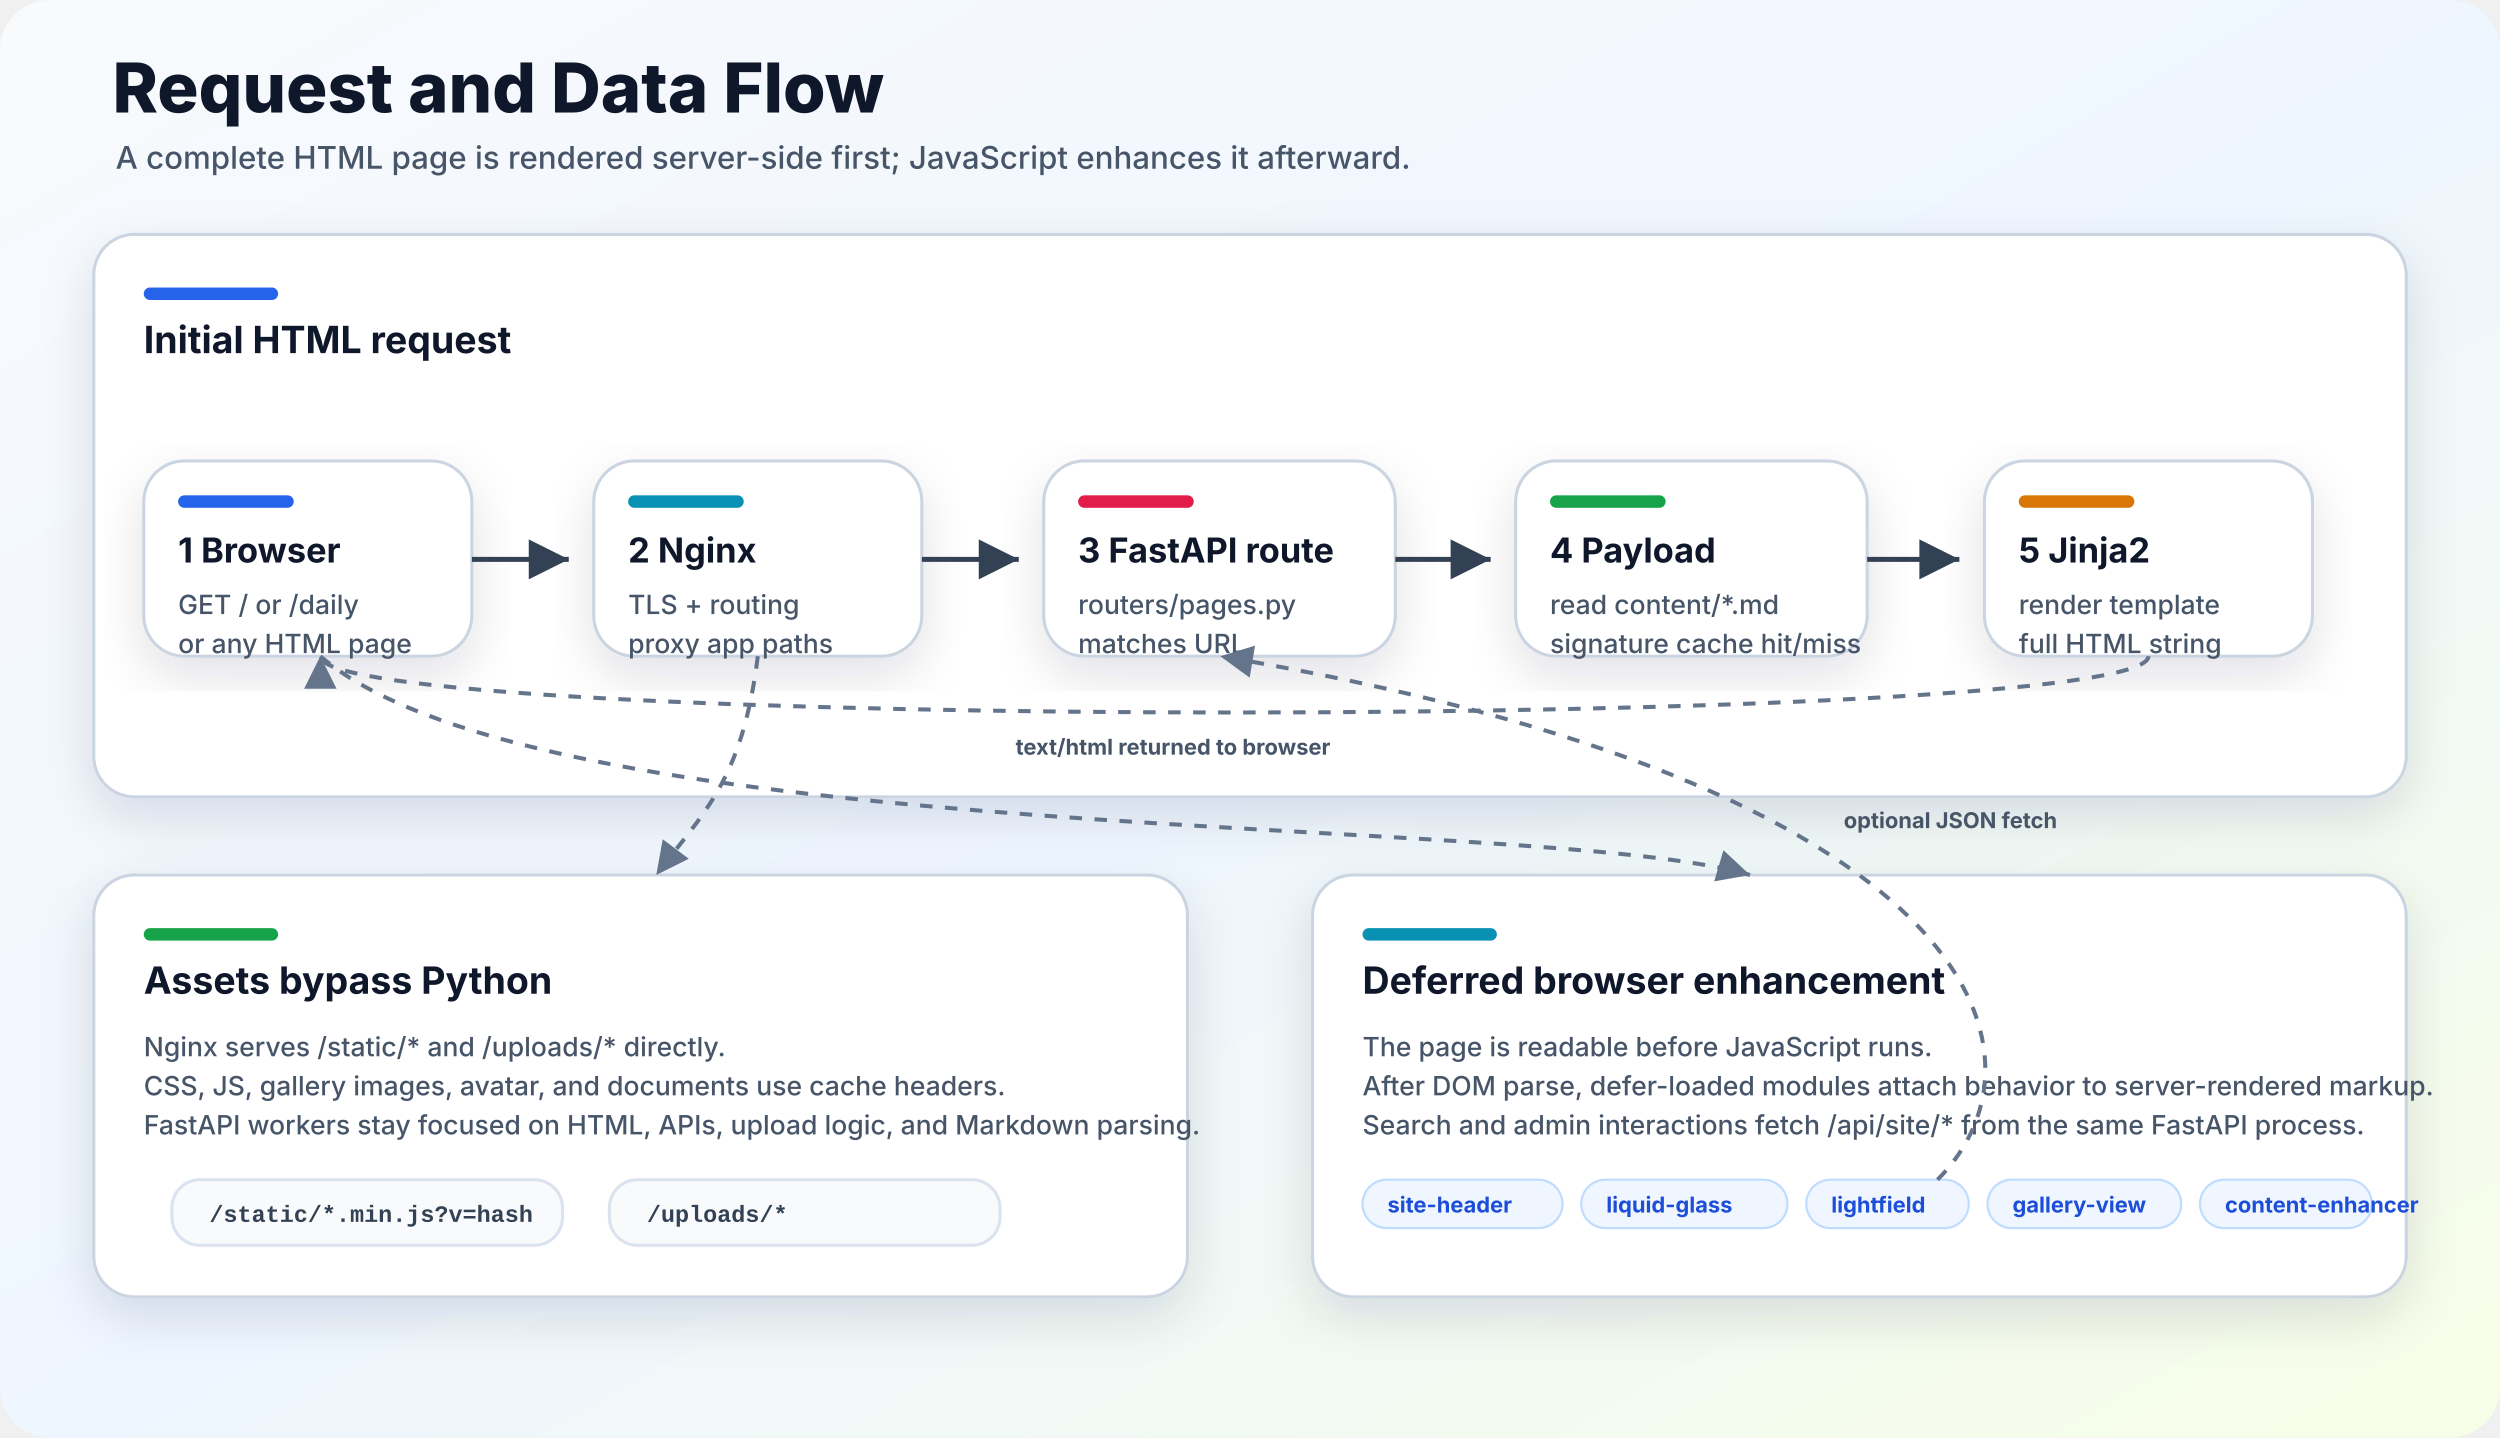
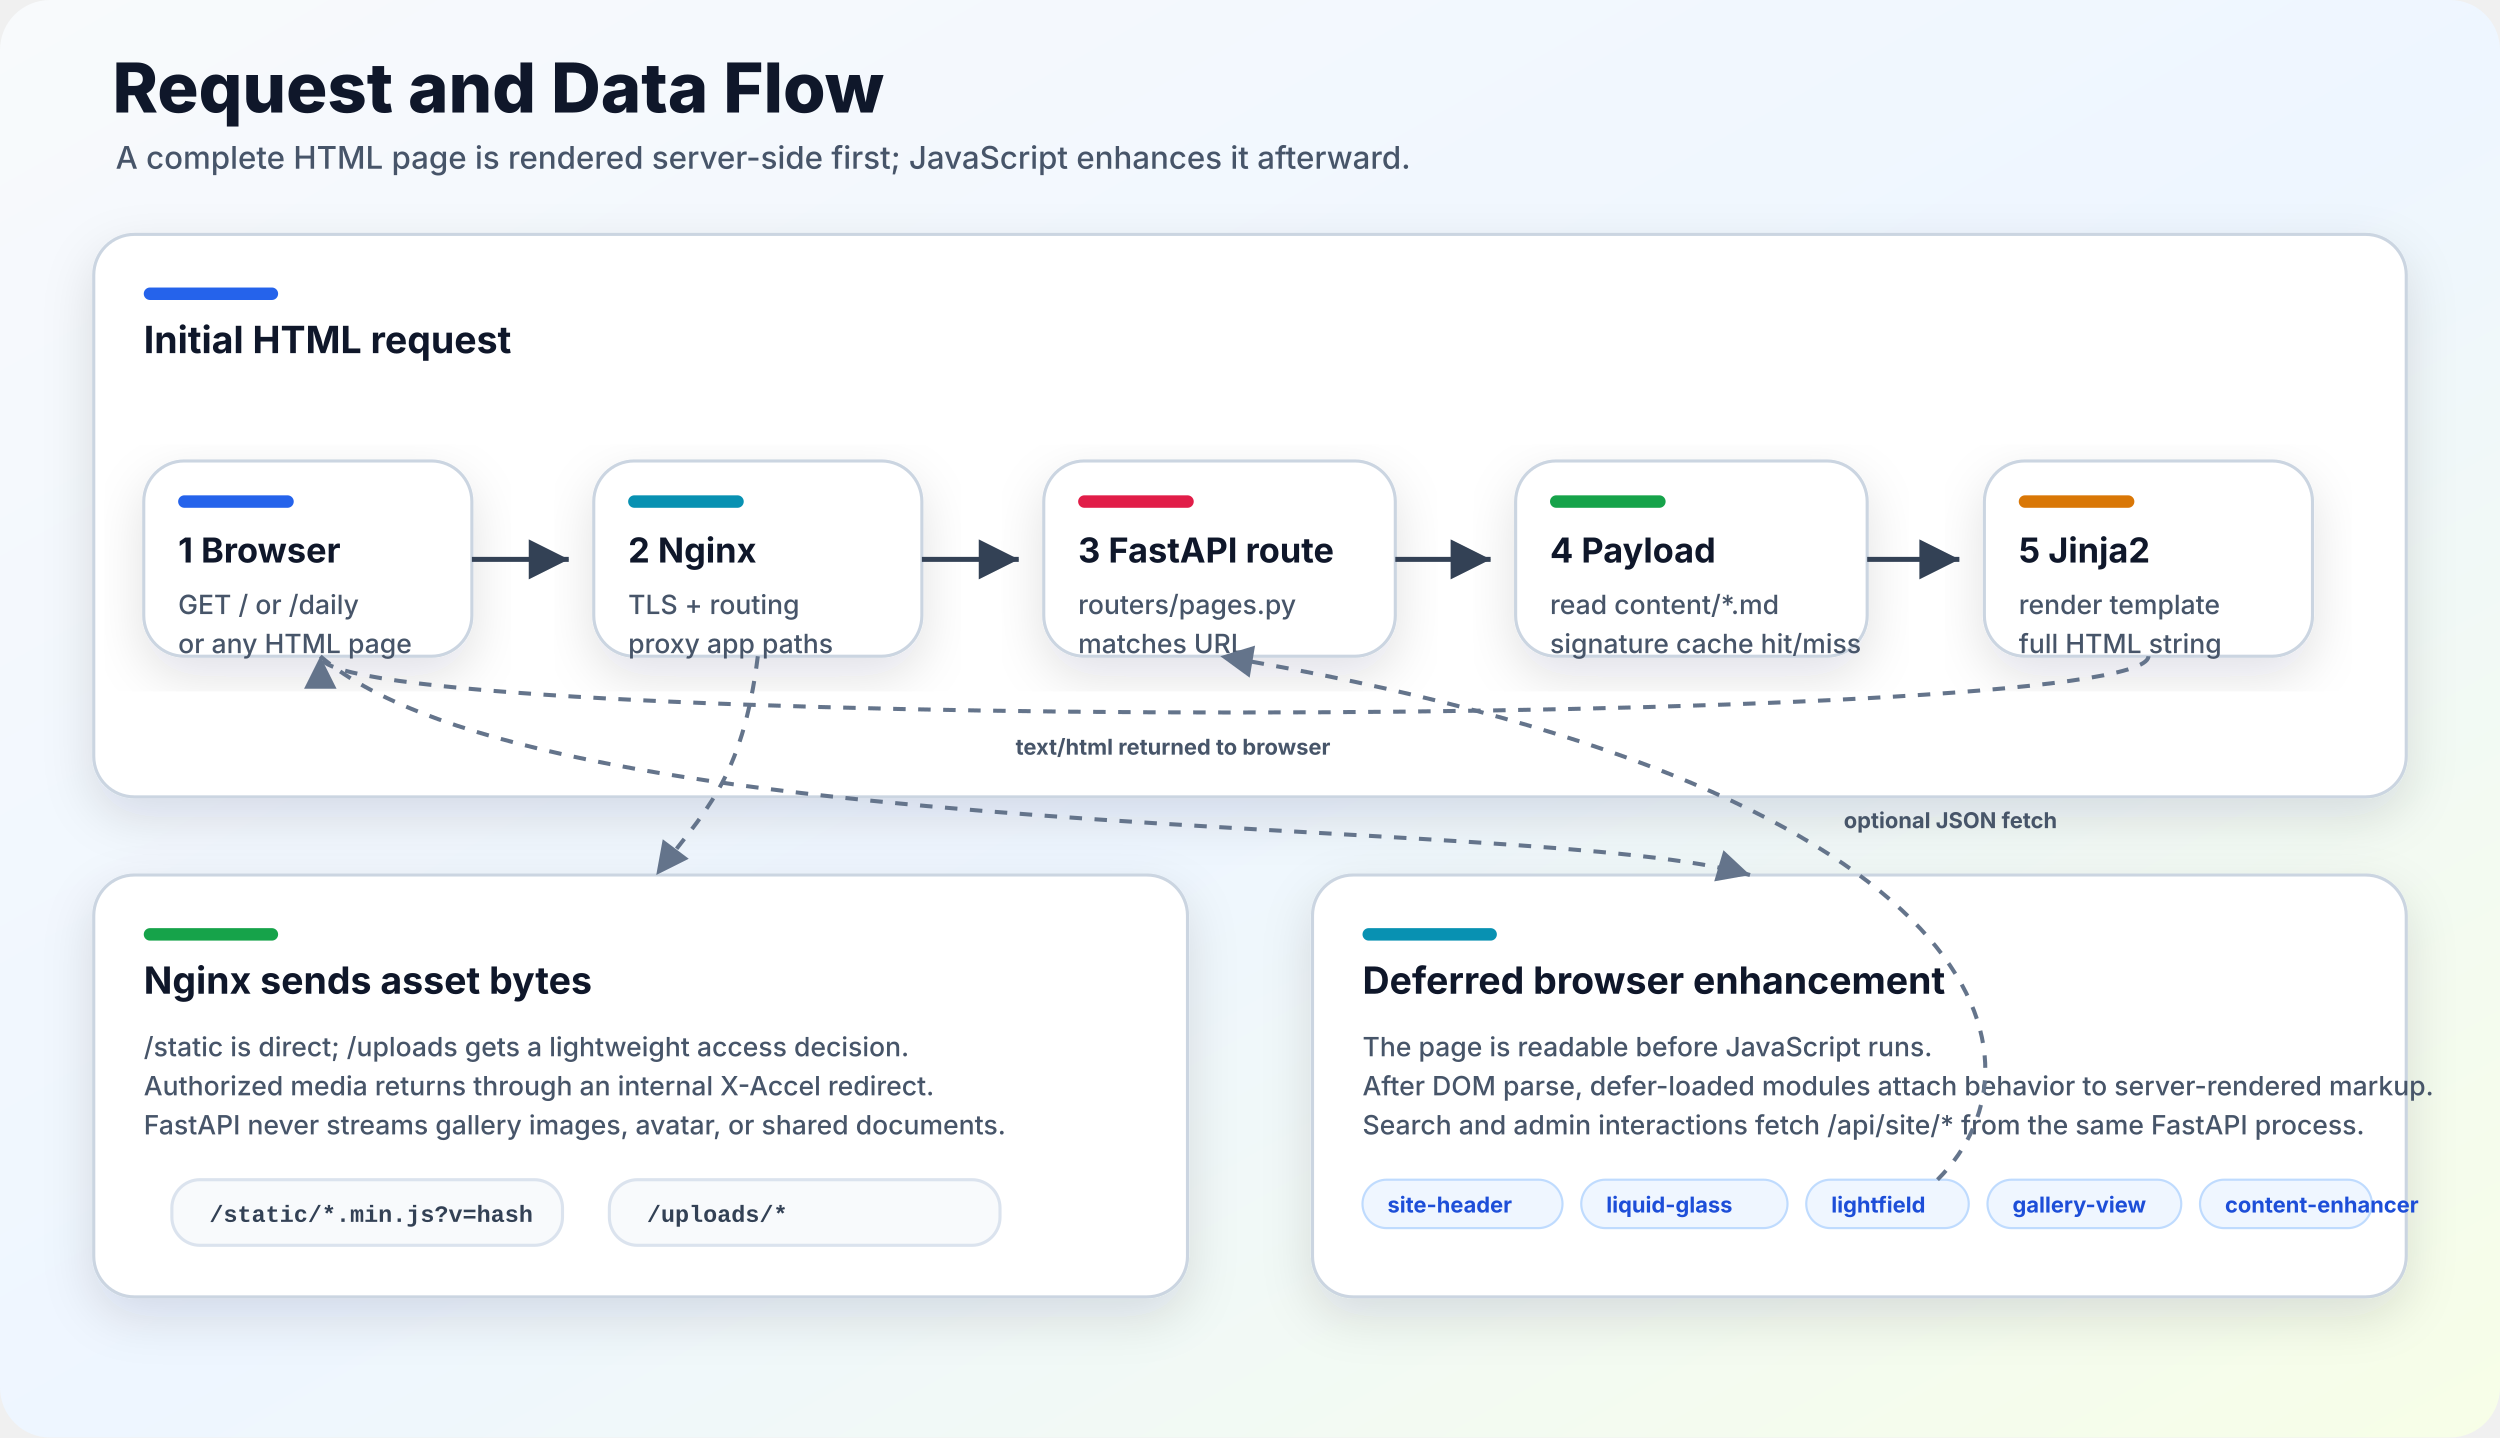
<svg xmlns="http://www.w3.org/2000/svg" width="1600" height="920" viewBox="0 0 1600 920" role="img" aria-labelledby="title desc">
  <defs>
    <linearGradient id="bg" x1="0" y1="0" x2="1" y2="1">
      <stop offset="0%" stop-color="#f8fafc" />
      <stop offset="52%" stop-color="#eef6ff" />
      <stop offset="100%" stop-color="#f7fee7" />
    </linearGradient>
    <filter id="shadow" x="-12%" y="-18%" width="124%" height="136%">
      <feDropShadow dx="0" dy="12" stdDeviation="16" flood-color="#0f172a" flood-opacity=".12" />
    </filter>
    <marker id="arrow" markerWidth="12" markerHeight="12" refX="10" refY="6" orient="auto" markerUnits="strokeWidth">
      <path d="M2 2 L10 6 L2 10 Z" fill="#334155" />
    </marker>
    <marker id="arrowMuted" markerWidth="12" markerHeight="12" refX="10" refY="6" orient="auto" markerUnits="strokeWidth">
      <path d="M2 2 L10 6 L2 10 Z" fill="#64748b" />
    </marker>
  </defs>
  <style>
  .title { fill: #0f172a; font-family: Inter, ui-sans-serif, system-ui, -apple-system, BlinkMacSystemFont, Segoe UI, sans-serif; font-size: 44px; font-weight: 800; }
  .subtitle { fill: #475569; font-family: Inter, ui-sans-serif, system-ui, -apple-system, BlinkMacSystemFont, Segoe UI, sans-serif; font-size: 20px; font-weight: 500; }
  .label { fill: #0f172a; font-family: Inter, ui-sans-serif, system-ui, -apple-system, BlinkMacSystemFont, Segoe UI, sans-serif; font-size: 24px; font-weight: 750; }
  .small { fill: #475569; font-family: Inter, ui-sans-serif, system-ui, -apple-system, BlinkMacSystemFont, Segoe UI, sans-serif; font-size: 17px; font-weight: 500; }
  .tiny { fill: #64748b; font-family: Inter, ui-sans-serif, system-ui, -apple-system, BlinkMacSystemFont, Segoe UI, sans-serif; font-size: 14px; font-weight: 600; }
  .mono { fill: #334155; font-family: ui-monospace, SFMono-Regular, Menlo, Monaco, Consolas, Liberation Mono, monospace; font-size: 15px; font-weight: 650; }
  .box { fill: #ffffff; stroke: #cbd5e1; stroke-width: 2; filter: url(#shadow); }
  .box-soft { fill: #f8fafc; stroke: #dbe3ee; stroke-width: 2; }
  .accent-blue { fill: #2563eb; }
  .accent-cyan { fill: #0891b2; }
  .accent-green { fill: #16a34a; }
  .accent-amber { fill: #d97706; }
  .accent-rose { fill: #e11d48; }
  .chip { fill: #eff6ff; stroke: #bfdbfe; stroke-width: 1.4; }
  .chip-text { fill: #1d4ed8; font-family: Inter, ui-sans-serif, system-ui, -apple-system, BlinkMacSystemFont, Segoe UI, sans-serif; font-size: 14px; font-weight: 700; }
  .arrow { stroke: #334155; stroke-width: 3.2; fill: none; marker-end: url(#arrow); }
  .arrow-muted { stroke: #64748b; stroke-width: 2.6; fill: none; marker-end: url(#arrowMuted); stroke-dasharray: 8 8; }
  .line-label { fill: #475569; font-family: Inter, ui-sans-serif, system-ui, -apple-system, BlinkMacSystemFont, Segoe UI, sans-serif; font-size: 14px; font-weight: 700; }
</style>
  <rect fill="url(#bg)" x="0" y="0" width="1600" height="920" rx="32" />
  <text class="title" x="72" y="72">Request and Data Flow</text>
  <text class="subtitle" x="74" y="108">A complete HTML page is rendered server-side first; JavaScript enhances it afterward.</text>
  <rect class="box" x="60" y="150" width="1480" height="360" rx="26" />
  <rect class="accent-blue" x="92" y="184" width="86" height="8" rx="4" />
  <text class="label" x="92" y="226">Initial HTML request</text>
  <rect class="box" x="92" y="295" width="210" height="125" rx="26" />
  <rect class="accent-blue" x="114" y="317" width="74" height="8" rx="4" />
  <text class="label" style="font-size:22px" x="114" y="360">1 Browser</text>
  <text class="small" x="114" y="393">GET / or /daily</text>
  <text class="small" x="114" y="418">or any HTML page</text>
  <rect class="box" x="380" y="295" width="210" height="125" rx="26" />
  <rect class="accent-cyan" x="402" y="317" width="74" height="8" rx="4" />
  <text class="label" style="font-size:22px" x="402" y="360">2 Nginx</text>
  <text class="small" x="402" y="393">TLS + routing</text>
  <text class="small" x="402" y="418">proxy app paths</text>
  <rect class="box" x="668" y="295" width="225" height="125" rx="26" />
  <rect class="accent-rose" x="690" y="317" width="74" height="8" rx="4" />
  <text class="label" style="font-size:22px" x="690" y="360">3 FastAPI route</text>
  <text class="small" x="690" y="393">routers/pages.py</text>
  <text class="small" x="690" y="418">matches URL</text>
  <rect class="box" x="970" y="295" width="225" height="125" rx="26" />
  <rect class="accent-green" x="992" y="317" width="74" height="8" rx="4" />
  <text class="label" style="font-size:22px" x="992" y="360">4 Payload</text>
  <text class="small" x="992" y="393">read content/*.md</text>
  <text class="small" x="992" y="418">signature cache hit/miss</text>
  <rect class="box" x="1270" y="295" width="210" height="125" rx="26" />
  <rect class="accent-amber" x="1292" y="317" width="74" height="8" rx="4" />
  <text class="label" style="font-size:22px" x="1292" y="360">5 Jinja2</text>
  <text class="small" x="1292" y="393">render template</text>
  <text class="small" x="1292" y="418">full HTML string</text>
  <path class="arrow" d="M302 358 L364 358" />
  <path class="arrow" d="M590 358 L652 358" />
  <path class="arrow" d="M893 358 L954 358" />
  <path class="arrow" d="M1195 358 L1254 358" />
  <path class="arrow-muted" d="M1375 420 C1375 468 205 468 205 420" />
  <text class="line-label" x="650" y="483">text/html returned to browser</text>
  <rect class="box" x="60" y="560" width="700" height="270" rx="26" />
  <rect class="accent-green" x="92" y="594" width="86" height="8" rx="4" />
-   <text class="label" x="92" y="636">Assets bypass Python</text>
-   <text class="small" x="92" y="676">Nginx serves /static/* and /uploads/* directly.</text>
-   <text class="small" x="92" y="701">CSS, JS, gallery images, avatar, and documents use cache headers.</text>
-   <text class="small" x="92" y="726">FastAPI workers stay focused on HTML, APIs, upload logic, and Markdown parsing.</text>
+   <text class="label" x="92" y="636">Nginx sends asset bytes</text>
+   <text class="small" x="92" y="676">/static is direct; /uploads gets a lightweight access decision.</text>
+   <text class="small" x="92" y="701">Authorized media returns through an internal X-Accel redirect.</text>
+   <text class="small" x="92" y="726">FastAPI never streams gallery images, avatar, or shared documents.</text>
  <rect class="box-soft" x="110" y="755" width="250" height="42" rx="18" />
  <text class="mono" x="134" y="782">/static/*.min.js?v=hash</text>
  <rect class="box-soft" x="390" y="755" width="250" height="42" rx="18" />
  <text class="mono" x="414" y="782">/uploads/*</text>
  <path class="arrow-muted" d="M485 420 C475 500 450 520 420 560" />
  <rect class="box" x="840" y="560" width="700" height="270" rx="26" />
  <rect class="accent-cyan" x="872" y="594" width="86" height="8" rx="4" />
  <text class="label" x="872" y="636">Deferred browser enhancement</text>
  <text class="small" x="872" y="676">The page is readable before JavaScript runs.</text>
  <text class="small" x="872" y="701">After DOM parse, defer-loaded modules attach behavior to server-rendered markup.</text>
  <text class="small" x="872" y="726">Search and admin interactions fetch /api/site/* from the same FastAPI process.</text>
  <rect class="chip" x="872" y="755" width="128" height="31" rx="15.5" />
  <text class="chip-text" x="888" y="776">site-header</text>
  <rect class="chip" x="1012" y="755" width="132" height="31" rx="15.5" />
  <text class="chip-text" x="1028" y="776">liquid-glass</text>
  <rect class="chip" x="1156" y="755" width="104" height="31" rx="15.5" />
  <text class="chip-text" x="1172" y="776">lightfield</text>
  <rect class="chip" x="1272" y="755" width="124" height="31" rx="15.5" />
  <text class="chip-text" x="1288" y="776">gallery-view</text>
  <rect class="chip" x="1408" y="755" width="110" height="31" rx="15.5" />
  <text class="chip-text" x="1424" y="776">content-enhancer</text>
  <path class="arrow-muted" d="M205 420 C350 545 985 520 1120 560" />
  <path class="arrow-muted" d="M1240 755 C1320 675 1268 502 781 420" />
  <text class="line-label" x="1180" y="530">optional JSON fetch</text>
</svg>
